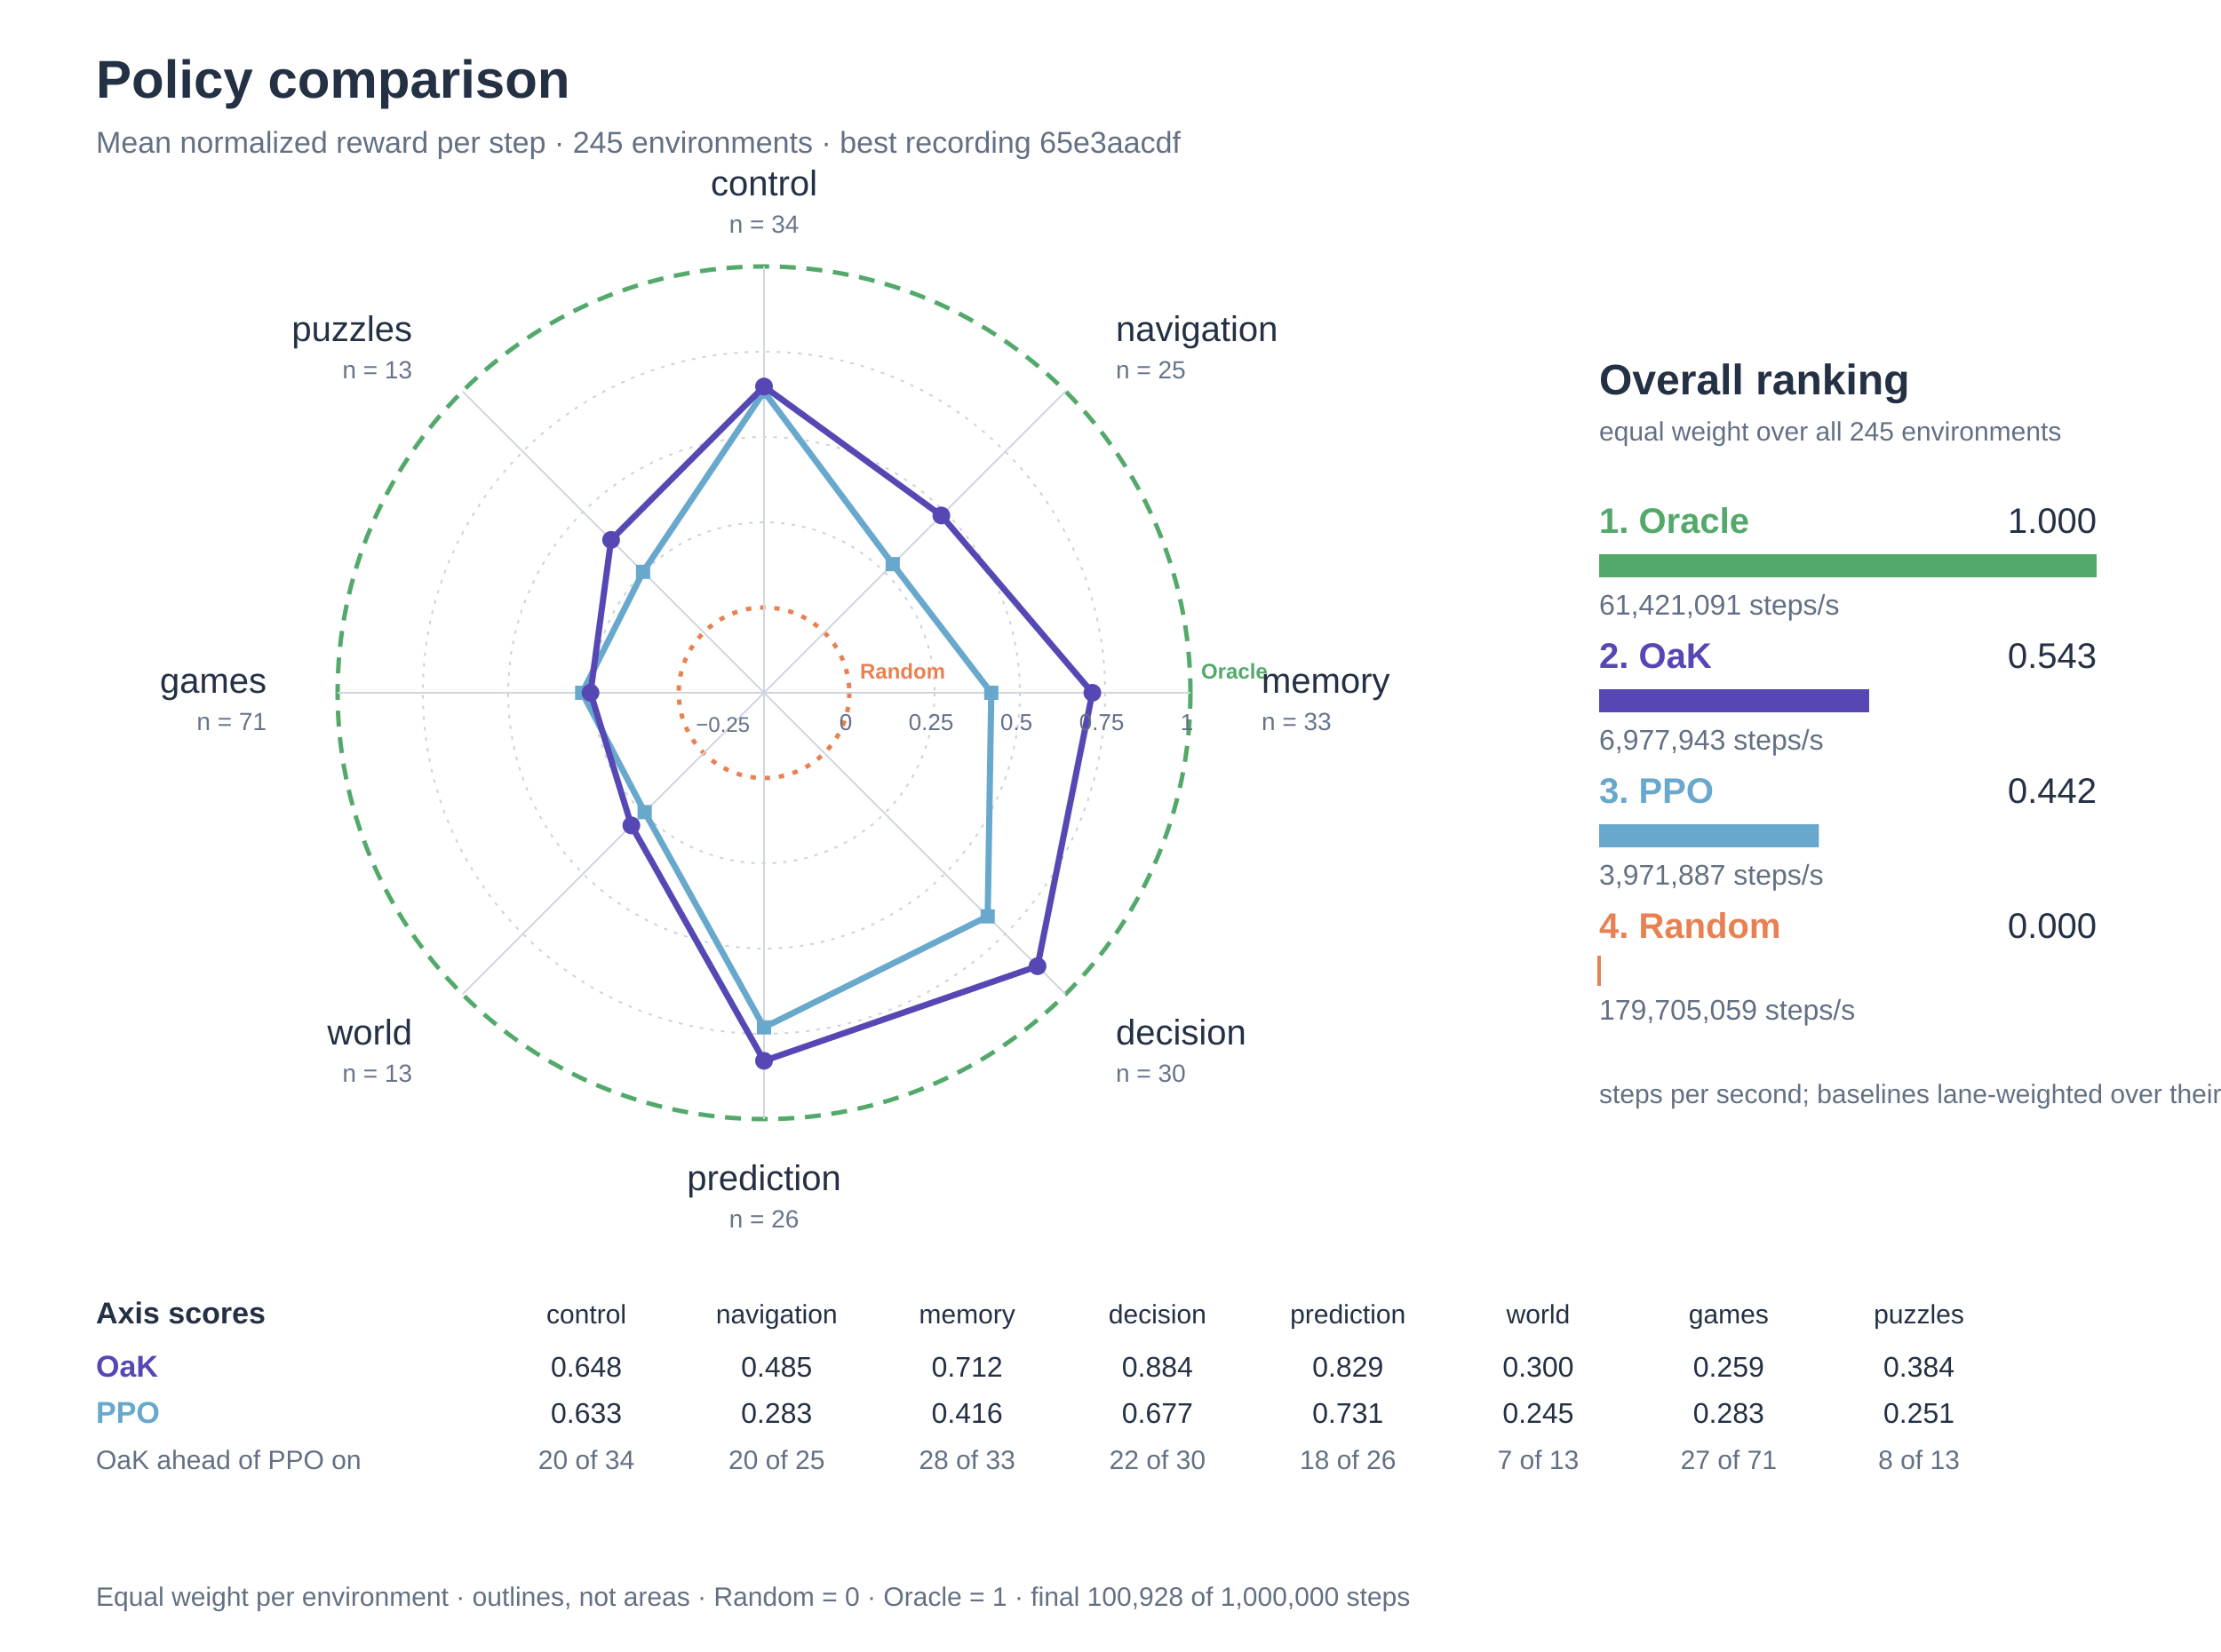
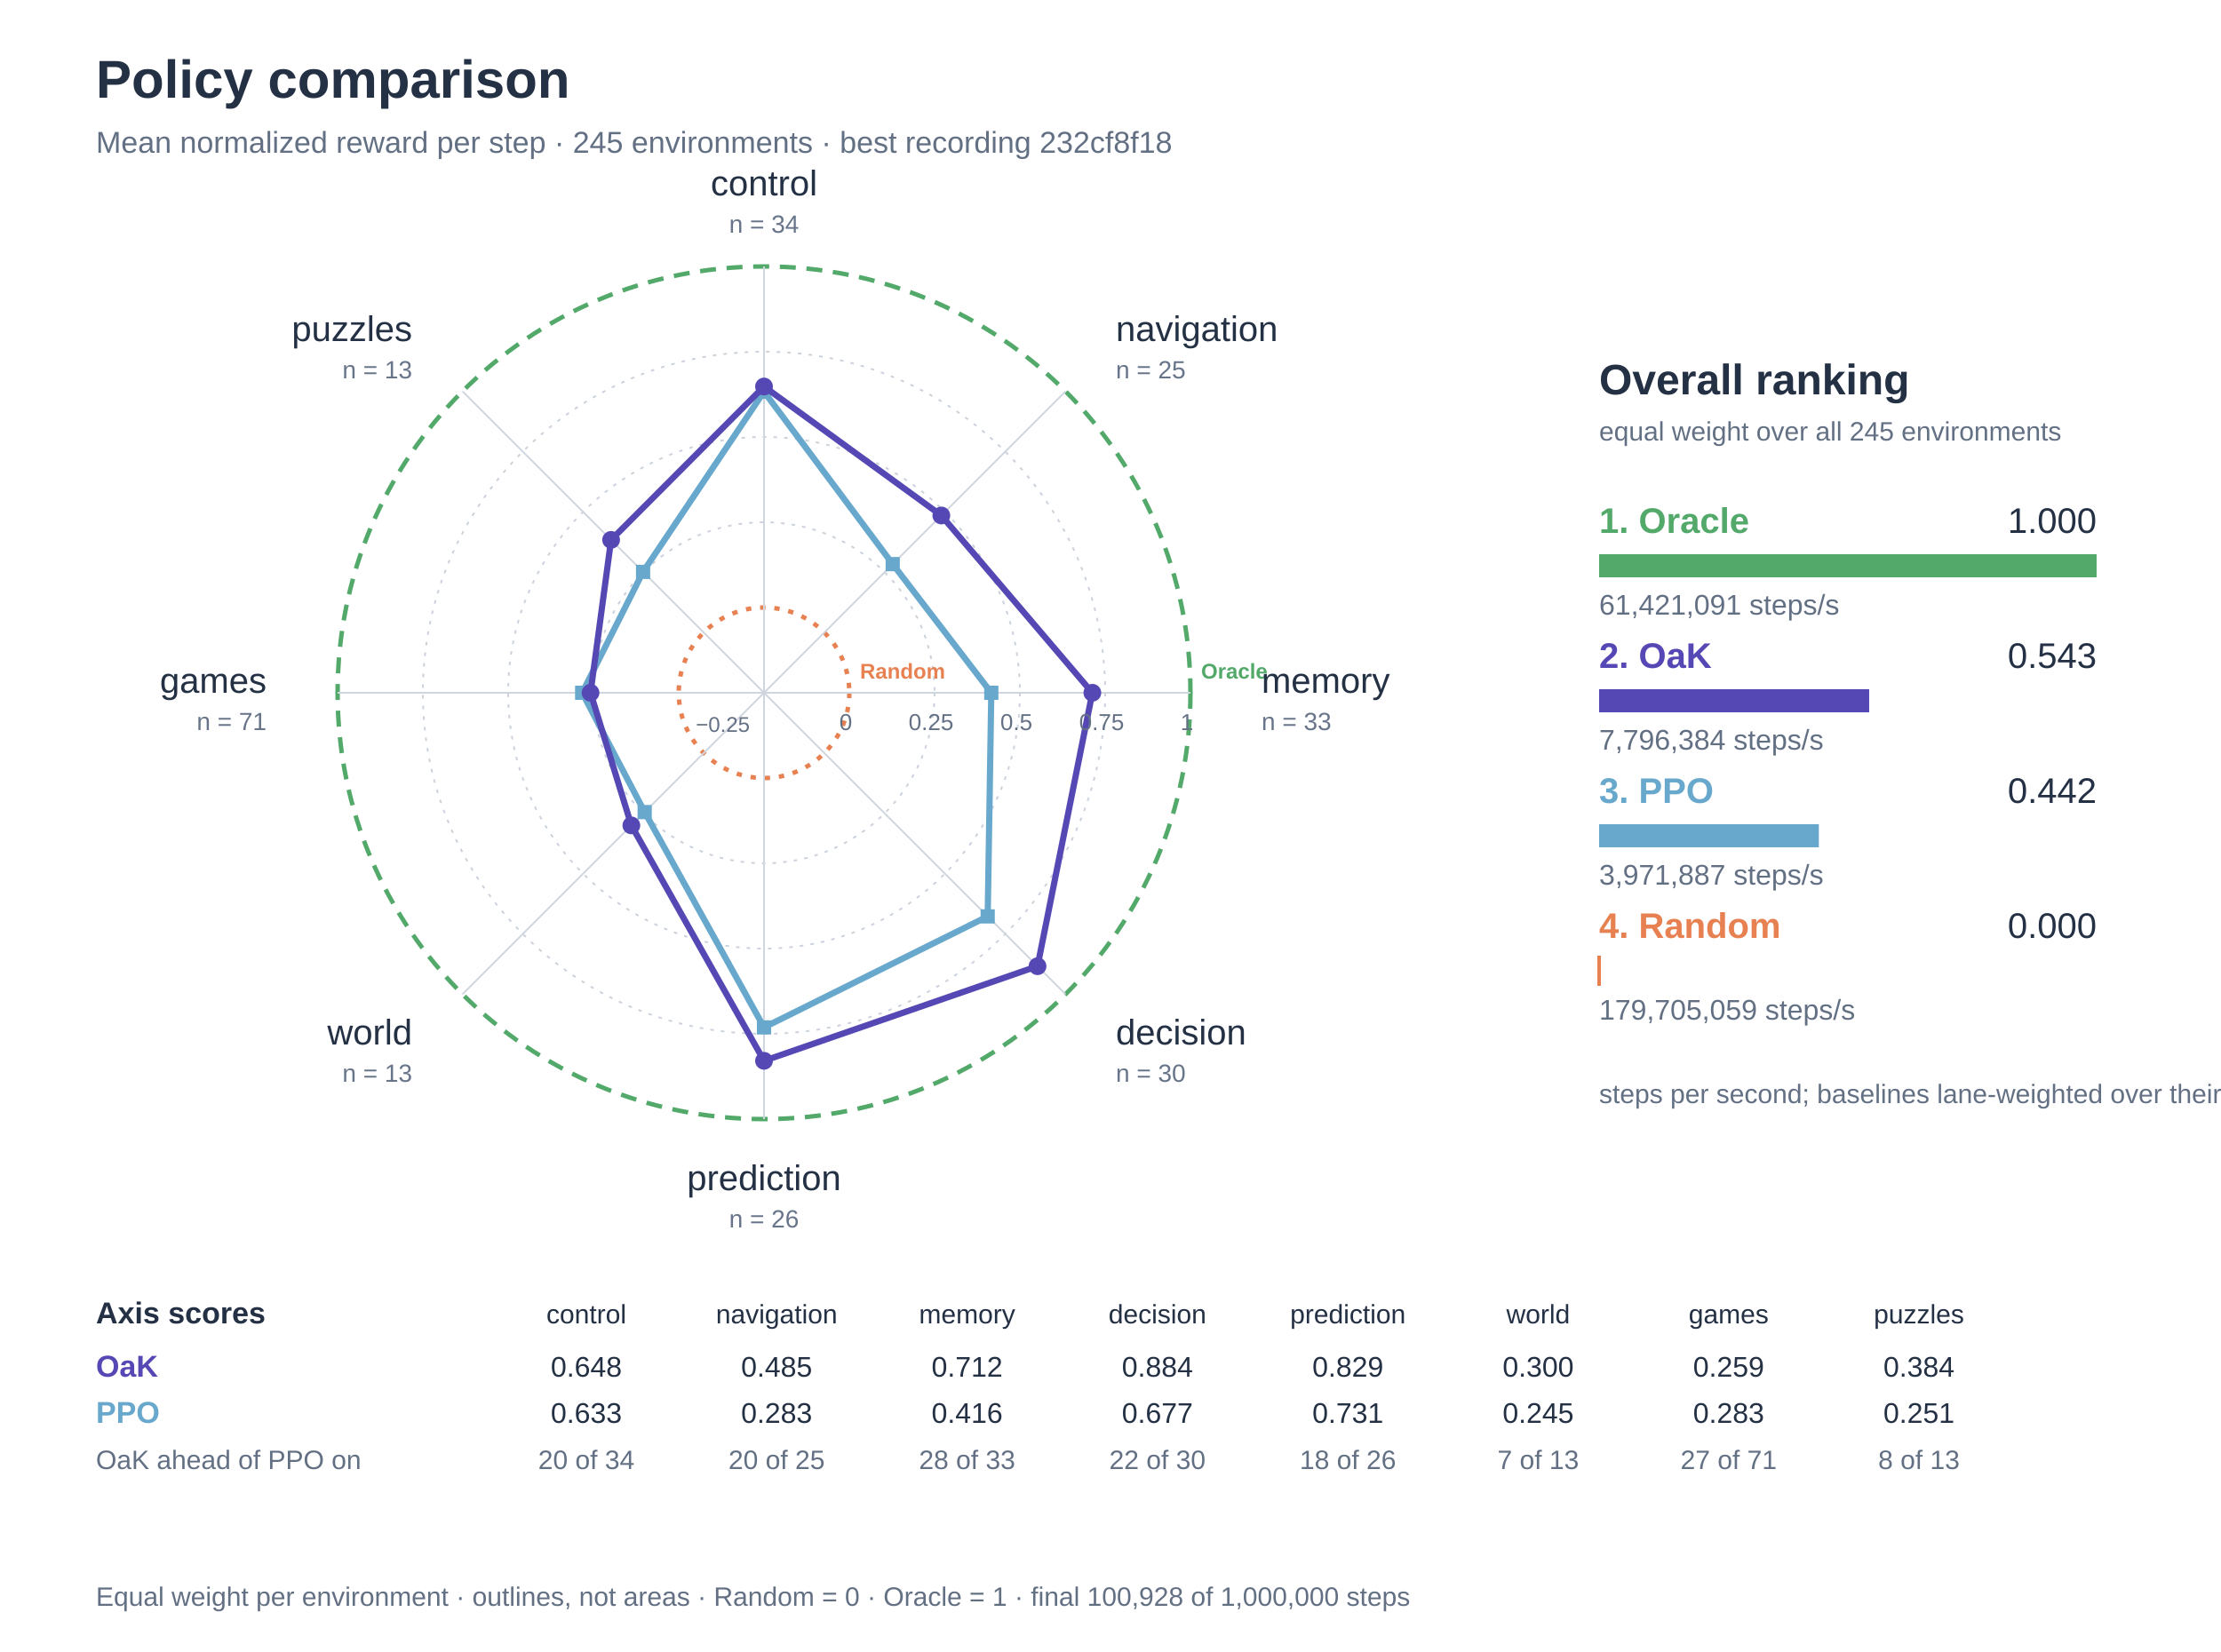
<svg xmlns="http://www.w3.org/2000/svg" width="1250" height="930" viewBox="0 0 1250 930" role="img" aria-labelledby="title desc">
  <rect width="1250" height="930" fill="#ffffff" />
  <g font-family="Arial, Helvetica, sans-serif" fill="#243044">
    <text x="54.0" y="55.0" font-size="30" fill="#243044" text-anchor="start" font-weight="600">Policy comparison</text>
-     <text x="54.0" y="86.0" font-size="17" fill="#637084" text-anchor="start" font-weight="400">Mean normalized reward per step · 245 environments · best recording 65e3aacdf</text>
+     <text x="54.0" y="86.0" font-size="17" fill="#637084" text-anchor="start" font-weight="400">Mean normalized reward per step · 245 environments · best recording 232cf8f18</text>
    <circle cx="430" cy="390" r="96.0" fill="none" stroke="#cbd2dc" stroke-width="1" stroke-dasharray="2 4" />
    <circle cx="430" cy="390" r="144.0" fill="none" stroke="#cbd2dc" stroke-width="1" stroke-dasharray="2 4" />
    <circle cx="430" cy="390" r="192.0" fill="none" stroke="#cbd2dc" stroke-width="1" stroke-dasharray="2 4" />
    <circle cx="430" cy="390" r="48.0" fill="none" stroke="#e88152" stroke-width="2.5" stroke-dasharray="3 5" />
    <circle cx="430" cy="390" r="240.0" fill="none" stroke="#52a96a" stroke-width="2.5" stroke-dasharray="9 6" />
    <path d="M 430 390 L 430.00 150.00" stroke="#d0d6df" stroke-width="1" />
    <path d="M 430 390 L 599.71 220.29" stroke="#d0d6df" stroke-width="1" />
    <path d="M 430 390 L 670.00 390.00" stroke="#d0d6df" stroke-width="1" />
    <path d="M 430 390 L 599.71 559.71" stroke="#d0d6df" stroke-width="1" />
    <path d="M 430 390 L 430.00 630.00" stroke="#d0d6df" stroke-width="1" />
    <path d="M 430 390 L 260.29 559.71" stroke="#d0d6df" stroke-width="1" />
    <path d="M 430 390 L 190.00 390.00" stroke="#d0d6df" stroke-width="1" />
    <path d="M 430 390 L 260.29 220.29" stroke="#d0d6df" stroke-width="1" />
    <polygon points="430.00,220.48 502.43,317.57 557.91,390.00 555.88,515.88 430.00,578.38 362.83,457.17 327.65,390.00 361.93,321.93" fill="none" stroke="#68a8cc" stroke-width="3.5" stroke-linejoin="round" />
    <rect x="426.00" y="216.48" width="8" height="8" fill="#68a8cc" />
    <rect x="498.43" y="313.57" width="8" height="8" fill="#68a8cc" />
    <rect x="553.91" y="386.00" width="8" height="8" fill="#68a8cc" />
    <rect x="551.88" y="511.88" width="8" height="8" fill="#68a8cc" />
    <rect x="426.00" y="574.38" width="8" height="8" fill="#68a8cc" />
    <rect x="358.83" y="453.17" width="8" height="8" fill="#68a8cc" />
    <rect x="323.65" y="386.00" width="8" height="8" fill="#68a8cc" />
    <rect x="357.93" y="317.93" width="8" height="8" fill="#68a8cc" />
    <polygon points="430.00,217.59 529.80,290.20 614.79,390.00 583.93,543.93 430.00,597.19 355.33,464.67 332.35,390.00 343.93,303.93" fill="none" stroke="#5548b4" stroke-width="3.5" stroke-linejoin="round" />
    <circle cx="430.00" cy="217.59" r="5" fill="#5548b4" />
    <circle cx="529.80" cy="290.20" r="5" fill="#5548b4" />
    <circle cx="614.79" cy="390.00" r="5" fill="#5548b4" />
    <circle cx="583.93" cy="543.93" r="5" fill="#5548b4" />
    <circle cx="430.00" cy="597.19" r="5" fill="#5548b4" />
    <circle cx="355.33" cy="464.67" r="5" fill="#5548b4" />
    <circle cx="332.35" cy="390.00" r="5" fill="#5548b4" />
    <circle cx="343.93" cy="303.93" r="5" fill="#5548b4" />
    <text x="476.0" y="411.0" font-size="13" fill="#647084" text-anchor="middle" font-weight="400">0</text>
    <text x="524.0" y="411.0" font-size="13" fill="#647084" text-anchor="middle" font-weight="400">0.25</text>
    <text x="572.0" y="411.0" font-size="13" fill="#647084" text-anchor="middle" font-weight="400">0.5</text>
    <text x="620.0" y="411.0" font-size="13" fill="#647084" text-anchor="middle" font-weight="400">0.75</text>
    <text x="668.0" y="411.0" font-size="13" fill="#647084" text-anchor="middle" font-weight="400">1</text>
    <text x="422.0" y="412.0" font-size="12" fill="#647084" text-anchor="end" font-weight="400">−0.25</text>
    <text x="484.0" y="382.0" font-size="12" fill="#e88152" text-anchor="start" font-weight="600">Random</text>
    <text x="676.0" y="382.0" font-size="12" fill="#52a96a" text-anchor="start" font-weight="600">Oracle</text>
    <text x="430.0" y="110.0" font-size="20" fill="#243044" text-anchor="middle" font-weight="400">control</text>
    <text x="430.0" y="131.0" font-size="14" fill="#687489" text-anchor="middle" font-weight="400">n = 34</text>
    <text x="628.0" y="192.0" font-size="20" fill="#243044" text-anchor="start" font-weight="400">navigation</text>
    <text x="628.0" y="213.0" font-size="14" fill="#687489" text-anchor="start" font-weight="400">n = 25</text>
    <text x="710.0" y="390.0" font-size="20" fill="#243044" text-anchor="start" font-weight="400">memory</text>
    <text x="710.0" y="411.0" font-size="14" fill="#687489" text-anchor="start" font-weight="400">n = 33</text>
    <text x="628.0" y="588.0" font-size="20" fill="#243044" text-anchor="start" font-weight="400">decision</text>
    <text x="628.0" y="609.0" font-size="14" fill="#687489" text-anchor="start" font-weight="400">n = 30</text>
    <text x="430.0" y="670.0" font-size="20" fill="#243044" text-anchor="middle" font-weight="400">prediction</text>
    <text x="430.0" y="691.0" font-size="14" fill="#687489" text-anchor="middle" font-weight="400">n = 26</text>
    <text x="232.0" y="588.0" font-size="20" fill="#243044" text-anchor="end" font-weight="400">world</text>
    <text x="232.0" y="609.0" font-size="14" fill="#687489" text-anchor="end" font-weight="400">n = 13</text>
    <text x="150.0" y="390.0" font-size="20" fill="#243044" text-anchor="end" font-weight="400">games</text>
    <text x="150.0" y="411.0" font-size="14" fill="#687489" text-anchor="end" font-weight="400">n = 71</text>
    <text x="232.0" y="192.0" font-size="20" fill="#243044" text-anchor="end" font-weight="400">puzzles</text>
    <text x="232.0" y="213.0" font-size="14" fill="#687489" text-anchor="end" font-weight="400">n = 13</text>
    <text x="900.0" y="222.0" font-size="24" fill="#243044" text-anchor="start" font-weight="600">Overall ranking</text>
    <text x="900.0" y="248.0" font-size="15" fill="#637084" text-anchor="start" font-weight="400">equal weight over all 245 environments</text>
    <text x="900.0" y="300.0" font-size="20" fill="#52a96a" text-anchor="start" font-weight="600">1. Oracle</text>
    <text x="1180.0" y="300.0" font-size="20" fill="#243044" text-anchor="end" font-weight="400">1.000</text>
    <rect x="900" y="312" width="280.00" height="13" fill="#52a96a" />
    <text x="900.0" y="346.0" font-size="16" fill="#637084" text-anchor="start" font-weight="400">61,421,091 steps/s</text>
    <text x="900.0" y="376.0" font-size="20" fill="#5548b4" text-anchor="start" font-weight="600">2. OaK</text>
    <text x="1180.0" y="376.0" font-size="20" fill="#243044" text-anchor="end" font-weight="400">0.543</text>
    <rect x="900" y="388" width="151.99" height="13" fill="#5548b4" />
-     <text x="900.0" y="422.0" font-size="16" fill="#637084" text-anchor="start" font-weight="400">6,977,943 steps/s</text>
+     <text x="900.0" y="422.0" font-size="16" fill="#637084" text-anchor="start" font-weight="400">7,796,384 steps/s</text>
    <text x="900.0" y="452.0" font-size="20" fill="#68a8cc" text-anchor="start" font-weight="600">3. PPO</text>
    <text x="1180.0" y="452.0" font-size="20" fill="#243044" text-anchor="end" font-weight="400">0.442</text>
    <rect x="900" y="464" width="123.67" height="13" fill="#68a8cc" />
    <text x="900.0" y="498.0" font-size="16" fill="#637084" text-anchor="start" font-weight="400">3,971,887 steps/s</text>
    <text x="900.0" y="528.0" font-size="20" fill="#e88152" text-anchor="start" font-weight="600">4. Random</text>
    <text x="1180.0" y="528.0" font-size="20" fill="#243044" text-anchor="end" font-weight="400">0.000</text>
    <path d="M 900 538 v 17" stroke="#e88152" stroke-width="2" />
    <text x="900.0" y="574.0" font-size="16" fill="#637084" text-anchor="start" font-weight="400">179,705,059 steps/s</text>
    <text x="900.0" y="621.0" font-size="15" fill="#637084" text-anchor="start" font-weight="400">steps per second; baselines lane-weighted over their recordings</text>
    <text x="54.0" y="745.0" font-size="17" fill="#243044" text-anchor="start" font-weight="600">Axis scores</text>
    <text x="330.0" y="745.0" font-size="15" fill="#243044" text-anchor="middle" font-weight="400">control</text>
    <text x="437.1" y="745.0" font-size="15" fill="#243044" text-anchor="middle" font-weight="400">navigation</text>
    <text x="544.3" y="745.0" font-size="15" fill="#243044" text-anchor="middle" font-weight="400">memory</text>
    <text x="651.4" y="745.0" font-size="15" fill="#243044" text-anchor="middle" font-weight="400">decision</text>
    <text x="758.6" y="745.0" font-size="15" fill="#243044" text-anchor="middle" font-weight="400">prediction</text>
    <text x="865.7" y="745.0" font-size="15" fill="#243044" text-anchor="middle" font-weight="400">world</text>
    <text x="972.9" y="745.0" font-size="15" fill="#243044" text-anchor="middle" font-weight="400">games</text>
    <text x="1080.0" y="745.0" font-size="15" fill="#243044" text-anchor="middle" font-weight="400">puzzles</text>
    <text x="54.0" y="775.0" font-size="17" fill="#5548b4" text-anchor="start" font-weight="600">OaK</text>
    <text x="330.0" y="775.0" font-size="16" fill="#243044" text-anchor="middle" font-weight="400">0.648</text>
    <text x="437.1" y="775.0" font-size="16" fill="#243044" text-anchor="middle" font-weight="400">0.485</text>
    <text x="544.3" y="775.0" font-size="16" fill="#243044" text-anchor="middle" font-weight="400">0.712</text>
    <text x="651.4" y="775.0" font-size="16" fill="#243044" text-anchor="middle" font-weight="400">0.884</text>
    <text x="758.6" y="775.0" font-size="16" fill="#243044" text-anchor="middle" font-weight="400">0.829</text>
    <text x="865.7" y="775.0" font-size="16" fill="#243044" text-anchor="middle" font-weight="400">0.300</text>
    <text x="972.9" y="775.0" font-size="16" fill="#243044" text-anchor="middle" font-weight="400">0.259</text>
    <text x="1080.0" y="775.0" font-size="16" fill="#243044" text-anchor="middle" font-weight="400">0.384</text>
    <text x="54.0" y="801.0" font-size="17" fill="#68a8cc" text-anchor="start" font-weight="600">PPO</text>
    <text x="330.0" y="801.0" font-size="16" fill="#243044" text-anchor="middle" font-weight="400">0.633</text>
    <text x="437.1" y="801.0" font-size="16" fill="#243044" text-anchor="middle" font-weight="400">0.283</text>
    <text x="544.3" y="801.0" font-size="16" fill="#243044" text-anchor="middle" font-weight="400">0.416</text>
    <text x="651.4" y="801.0" font-size="16" fill="#243044" text-anchor="middle" font-weight="400">0.677</text>
    <text x="758.6" y="801.0" font-size="16" fill="#243044" text-anchor="middle" font-weight="400">0.731</text>
    <text x="865.7" y="801.0" font-size="16" fill="#243044" text-anchor="middle" font-weight="400">0.245</text>
    <text x="972.9" y="801.0" font-size="16" fill="#243044" text-anchor="middle" font-weight="400">0.283</text>
    <text x="1080.0" y="801.0" font-size="16" fill="#243044" text-anchor="middle" font-weight="400">0.251</text>
    <text x="54.0" y="827.0" font-size="15" fill="#637084" text-anchor="start" font-weight="400">OaK ahead of PPO on</text>
    <text x="330.0" y="827.0" font-size="15" fill="#637084" text-anchor="middle" font-weight="400">20 of 34</text>
    <text x="437.1" y="827.0" font-size="15" fill="#637084" text-anchor="middle" font-weight="400">20 of 25</text>
    <text x="544.3" y="827.0" font-size="15" fill="#637084" text-anchor="middle" font-weight="400">28 of 33</text>
    <text x="651.4" y="827.0" font-size="15" fill="#637084" text-anchor="middle" font-weight="400">22 of 30</text>
    <text x="758.6" y="827.0" font-size="15" fill="#637084" text-anchor="middle" font-weight="400">18 of 26</text>
    <text x="865.7" y="827.0" font-size="15" fill="#637084" text-anchor="middle" font-weight="400">7 of 13</text>
    <text x="972.9" y="827.0" font-size="15" fill="#637084" text-anchor="middle" font-weight="400">27 of 71</text>
    <text x="1080.0" y="827.0" font-size="15" fill="#637084" text-anchor="middle" font-weight="400">8 of 13</text>
    <text x="54.0" y="904.0" font-size="15" fill="#637084" text-anchor="start" font-weight="400">Equal weight per environment · outlines, not areas · Random = 0 · Oracle = 1 · final 100,928 of 1,000,000 steps</text>
  </g>
</svg>
